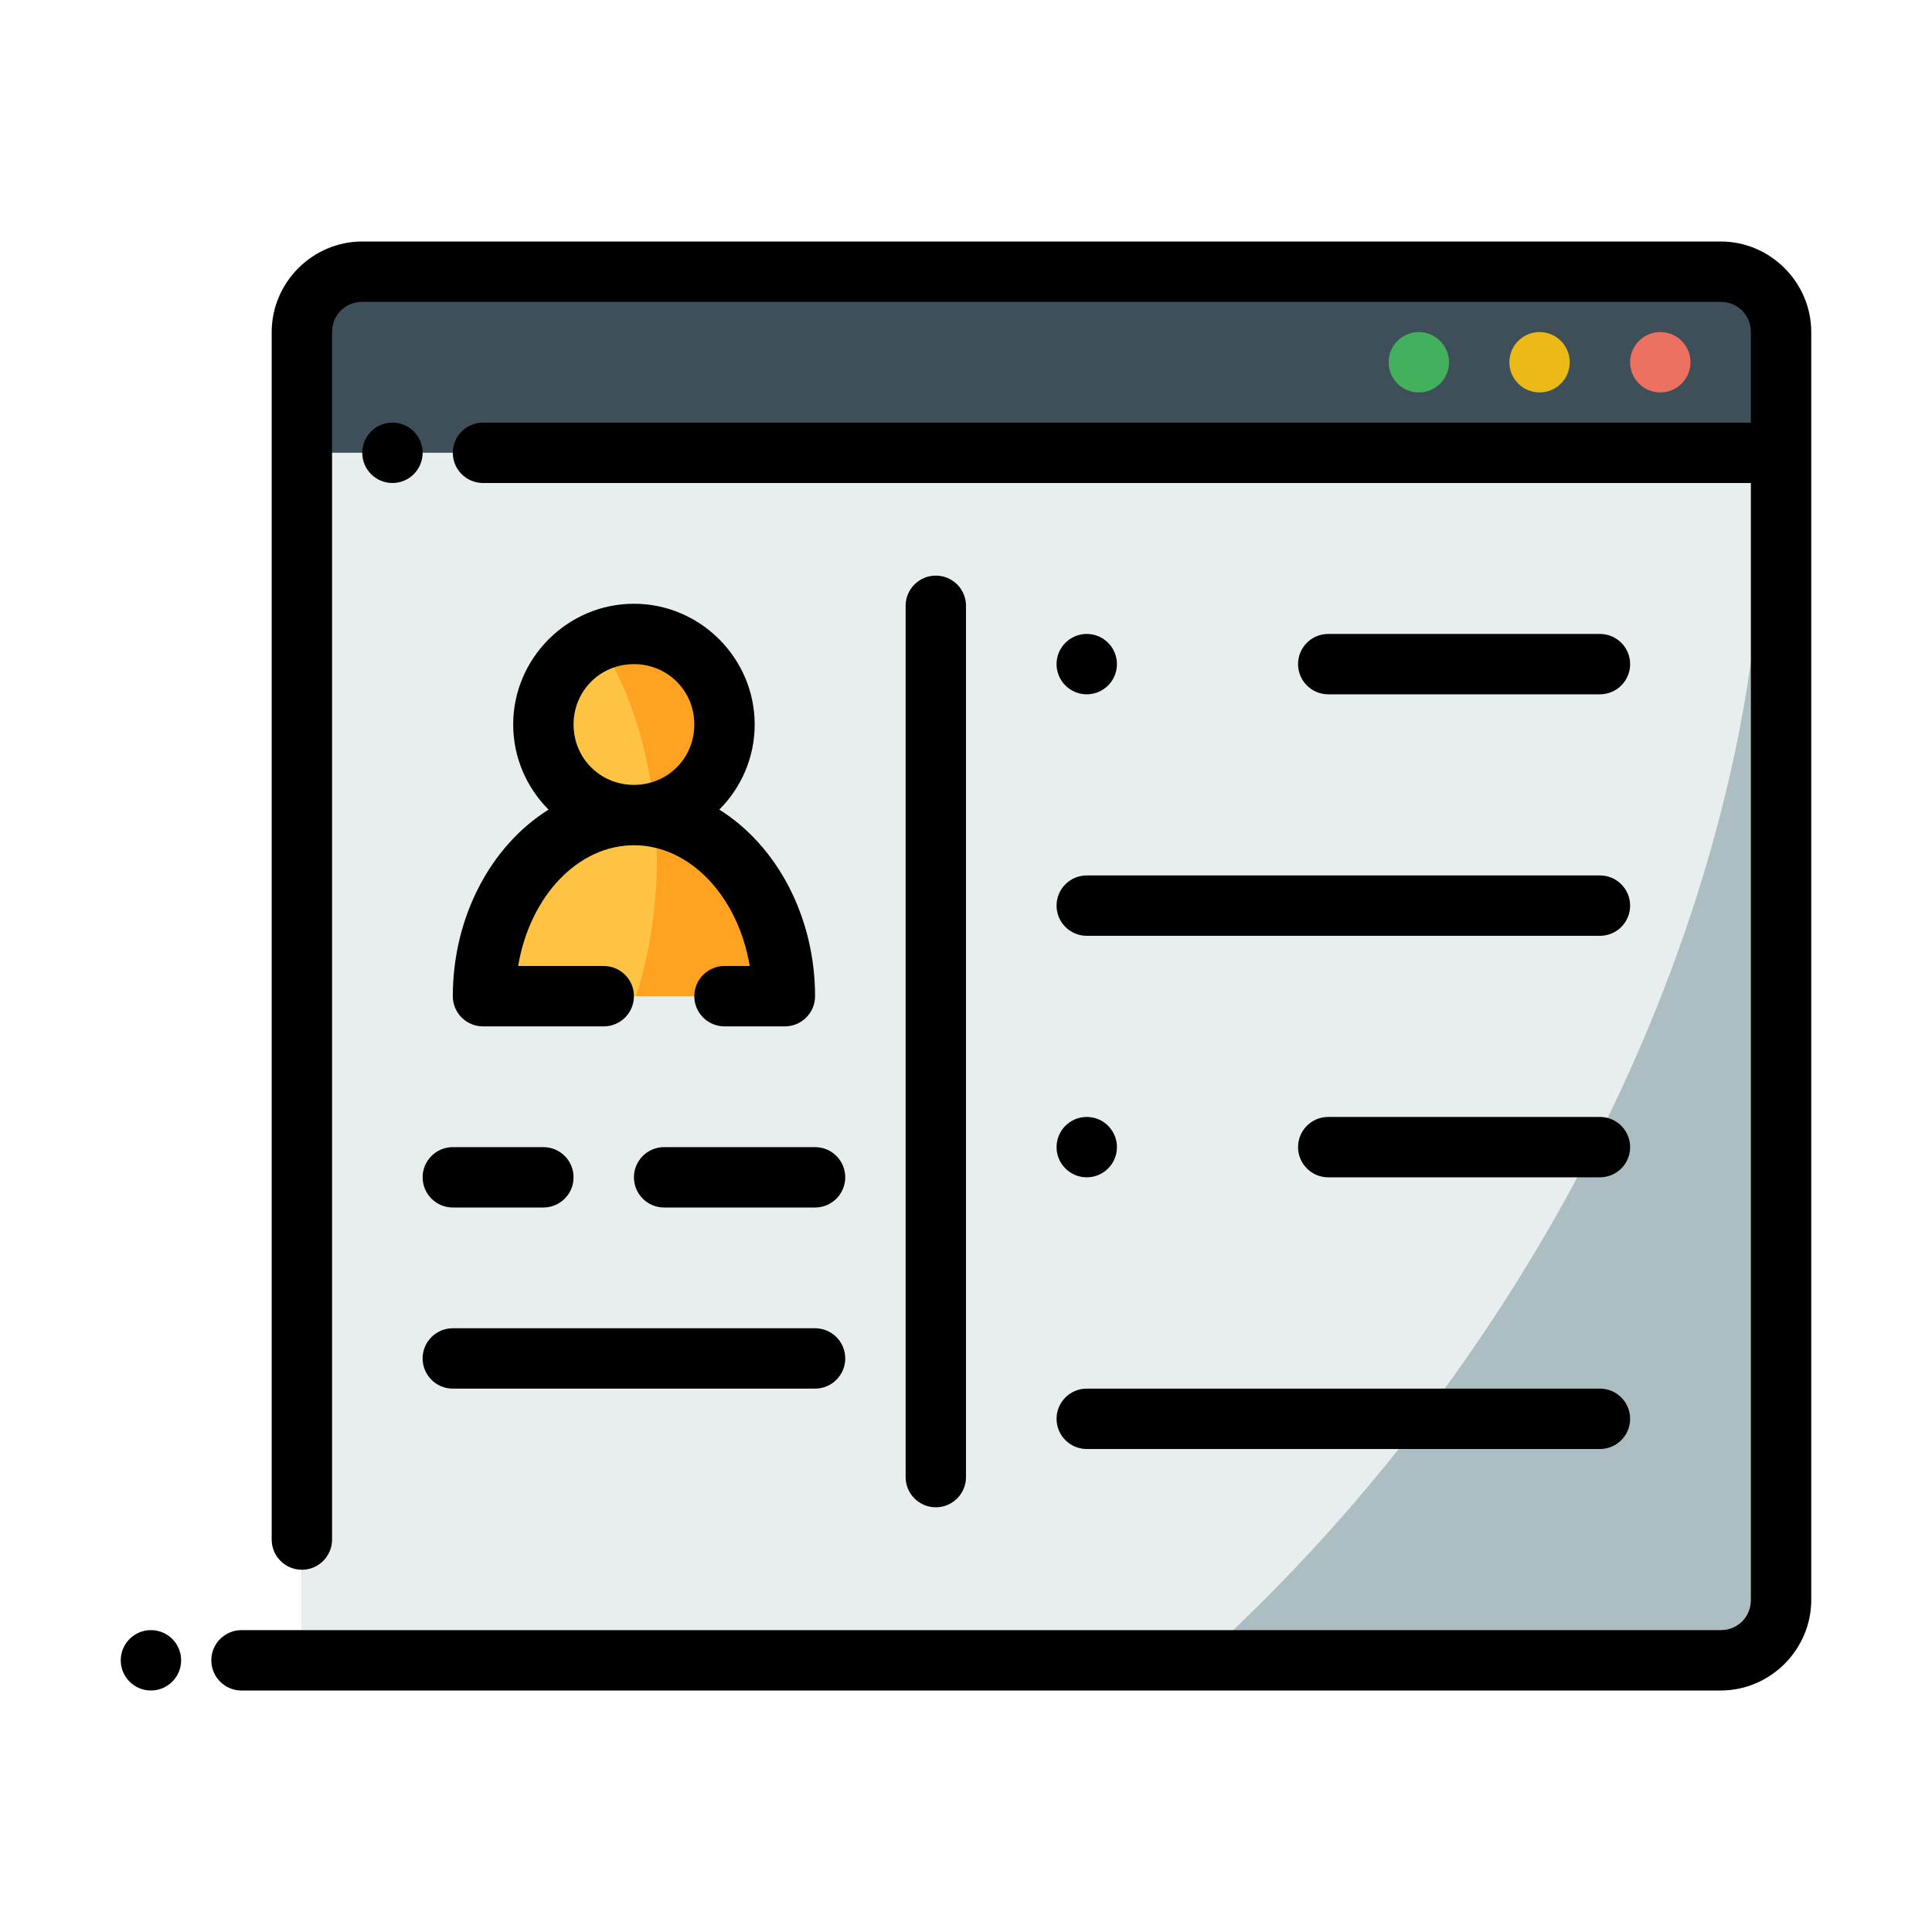
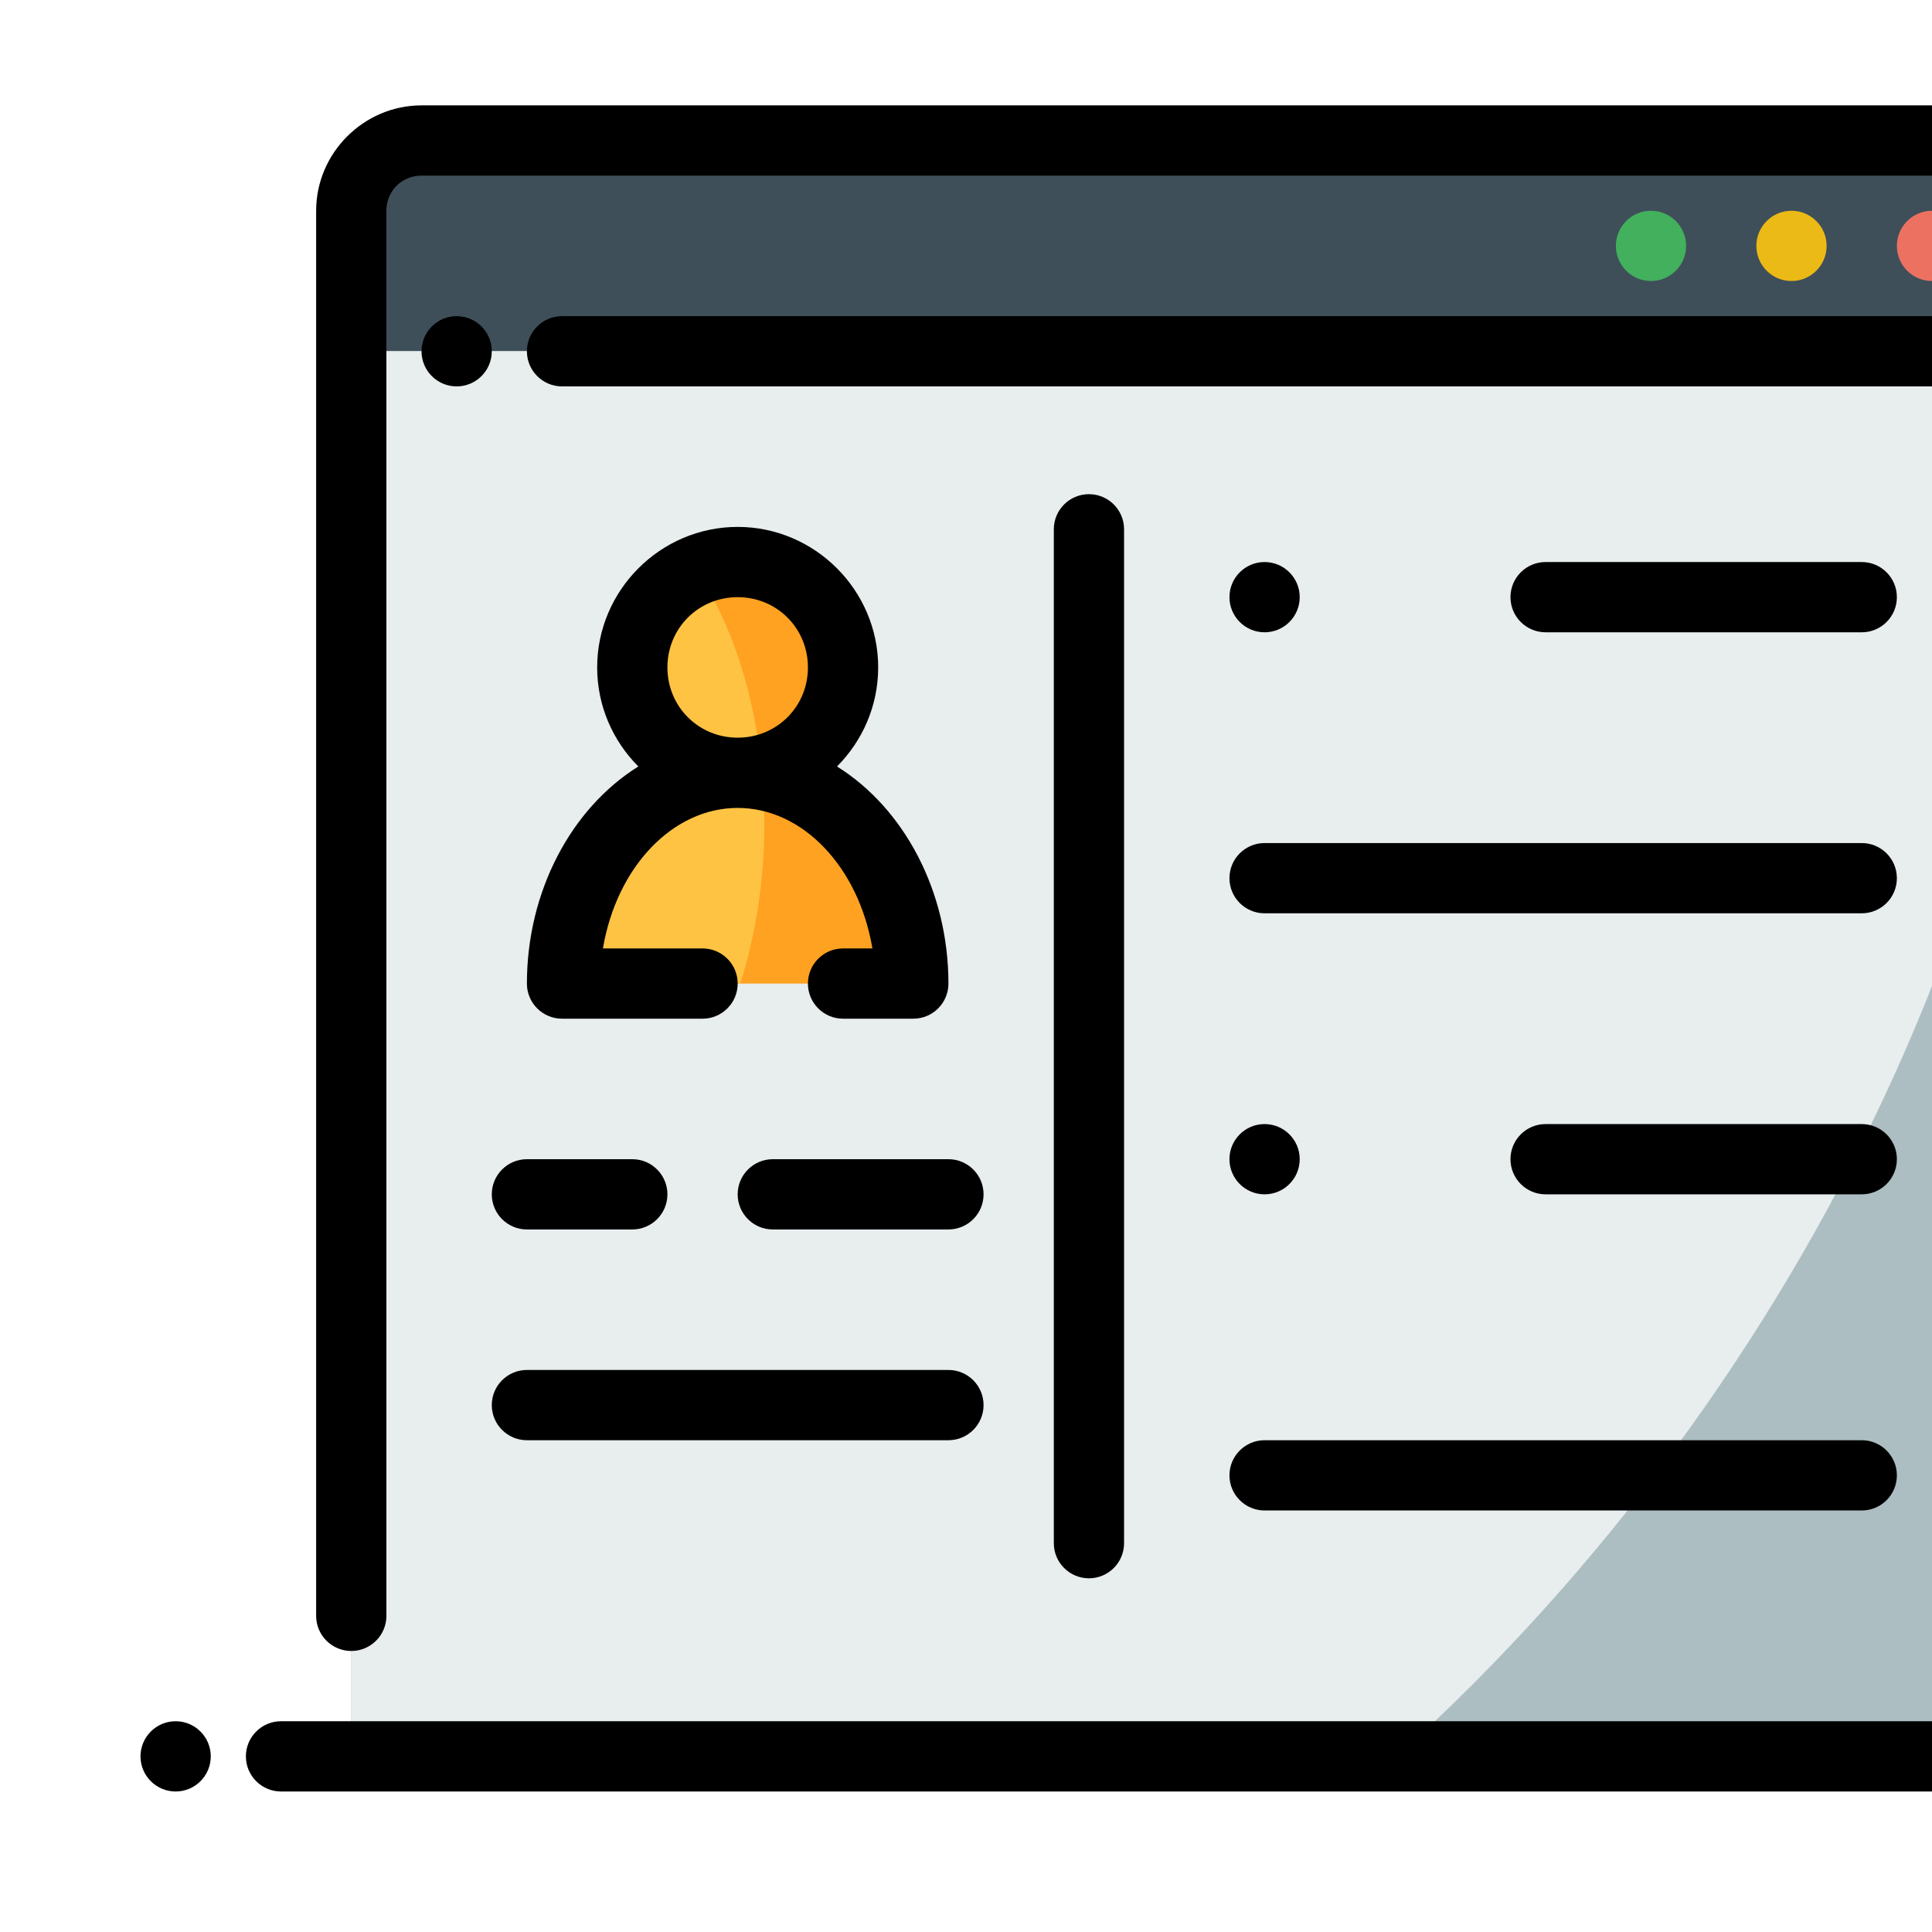
- <svg xmlns="http://www.w3.org/2000/svg" width="800px" height="800px" viewBox="0 0 64 64" id="svg5" version="1.1" xml:space="preserve">
+ <svg xmlns="http://www.w3.org/2000/svg" width="800px" height="800px" viewBox="0 5 55 55" id="svg5" version="1.1" xml:space="preserve">
  <defs id="defs2" />
  <g id="layer1" transform="translate(-288,-288)">
    <path d="m 298,297 h 49 v 6 h -49 z" id="path26975" style="fill:#3e4f59;fill-opacity:1;fill-rule:evenodd;stroke-width:2;stroke-linecap:round;stroke-linejoin:round;stroke-miterlimit:4.1" />
    <path d="m 298,303 h 49 v 40 h -49 z" id="path26977" style="fill:#acbec2;fill-opacity:1;fill-rule:evenodd;stroke-width:2;stroke-linecap:round;stroke-linejoin:round;stroke-miterlimit:4.1" />
    <path d="m 298,303 v 40 h 29.77 a 28.484,41.393 35.599 0 0 18.625,-40 z" id="path26979" style="fill:#e8edee;fill-opacity:1;fill-rule:evenodd;stroke:none;stroke-width:2;stroke-linecap:round;stroke-linejoin:round;stroke-miterlimit:4.1" />
    <path d="m 300,296 c -1.645,0 -3,1.355 -3,3 v 40 c 0,0.552 0.448,1 1,1 0.552,0 1,-0.448 1,-1 v -40 c 0,-0.564 0.436,-1 1,-1 h 45 c 0.564,0 1,0.436 1,1 v 3 h -42 c -0.552,0 -1,0.448 -1,1 0,0.552 0.448,1 1,1 h 42 v 37 c 0,0.564 -0.436,1 -1,1 h -49 c -0.552,0 -1,0.448 -1,1 0,0.552 0.448,1 1,1 h 49 c 1.645,0 3,-1.355 3,-3 0,-14 0,-28 0,-42 0,-1.645 -1.355,-3 -3,-3 z" id="path26981" style="color:#000000;fill:#000000;fill-rule:evenodd;stroke-linecap:round;stroke-linejoin:round;stroke-miterlimit:4.1;" />
    <path d="m 343,299 c -0.552,0 -1,0.448 -1,1 0,0.552 0.448,1 1,1 0.552,0 1,-0.448 1,-1 0,-0.552 -0.448,-1 -1,-1 z" id="path26983" style="color:#000000;fill:#ed7161;fill-opacity:1;fill-rule:evenodd;stroke-linecap:round;stroke-linejoin:round;stroke-miterlimit:4.1;-inkscape-stroke:none" />
    <path d="m 339,299 c -0.552,0 -1,0.448 -1,1 0,0.552 0.448,1 1,1 0.552,0 1,-0.448 1,-1 0,-0.552 -0.448,-1 -1,-1 z" id="path26985" style="color:#000000;fill:#ecba16;fill-opacity:1;fill-rule:evenodd;stroke-linecap:round;stroke-linejoin:round;stroke-miterlimit:4.1;-inkscape-stroke:none" />
    <path d="m 335,299 c -0.552,0 -1,0.448 -1,1 0,0.552 0.448,1 1,1 0.552,0 1,-0.448 1,-1 0,-0.552 -0.448,-1 -1,-1 z" id="path26987" style="color:#000000;fill:#42b05c;fill-opacity:1;fill-rule:evenodd;stroke-linecap:round;stroke-linejoin:round;stroke-miterlimit:4.1;-inkscape-stroke:none" />
    <path d="m 293,342 a 1,1 0 0 0 -1,1 1,1 0 0 0 1,1 1,1 0 0 0 1,-1 1,1 0 0 0 -1,-1 z" id="path26989" style="color:#000000;fill:#000000;fill-rule:evenodd;stroke-linecap:round;stroke-linejoin:round;stroke-miterlimit:4.1;-inkscape-stroke:none" />
    <path d="m 301,302 c -0.552,0 -1,0.448 -1,1 0,0.552 0.448,1 1,1 0.552,0 1,-0.448 1,-1 0,-0.552 -0.448,-1 -1,-1 z" id="path26991" style="color:#000000;fill:#000000;fill-rule:evenodd;stroke-linecap:round;stroke-linejoin:round;stroke-miterlimit:4.1;-inkscape-stroke:none" />
    <g id="path4370">
      <path d="m 319,307.068 a 1,1 0 0 0 -1,1 v 28.863 a 1,1 0 0 0 1,1 1,1 0 0 0 1,-1 v -28.863 a 1,1 0 0 0 -1,-1 z" id="path21765" style="color:#000000;fill:#000000;fill-rule:evenodd;stroke-linecap:round;stroke-linejoin:round;stroke-miterlimit:4.1" />
    </g>
    <g id="path4384">
      <path d="m 310,326 a 1,1 0 0 0 -1,1 1,1 0 0 0 1,1 h 5 a 1,1 0 0 0 1,-1 1,1 0 0 0 -1,-1 z" id="path21771" style="color:#000000;fill:#000000;fill-rule:evenodd;stroke-linecap:round;stroke-linejoin:round;stroke-miterlimit:4.1" />
    </g>
    <g id="path4372">
      <path d="m 303,326 a 1,1 0 0 0 -1,1 1,1 0 0 0 1,1 h 3 a 1,1 0 0 0 1,-1 1,1 0 0 0 -1,-1 z" id="path21777" style="color:#000000;fill:#000000;fill-rule:evenodd;stroke-linecap:round;stroke-linejoin:round;stroke-miterlimit:4.1" />
    </g>
    <g id="path4378">
      <path d="m 303,332 a 1,1 0 0 0 -1,1 1,1 0 0 0 1,1 h 12 a 1,1 0 0 0 1,-1 1,1 0 0 0 -1,-1 z" id="path21783" style="color:#000000;fill:#000000;fill-rule:evenodd;stroke-linecap:round;stroke-linejoin:round;stroke-miterlimit:4.1" />
    </g>
    <g id="path4396">
      <path d="m 332,309 a 1,1 0 0 0 -1,1 1,1 0 0 0 1,1 h 9 a 1,1 0 0 0 1,-1 1,1 0 0 0 -1,-1 z" id="path21789" style="color:#000000;fill:#000000;fill-rule:evenodd;stroke-linecap:round;stroke-linejoin:round;stroke-miterlimit:4.1" />
    </g>
    <path d="m 324,309 c -0.552,0 -1,0.448 -1,1 0,0.552 0.448,1 1,1 0.552,0 1,-0.448 1,-1 0,-0.552 -0.448,-1 -1,-1 z" id="path6610" style="color:#000000;fill:#000000;fill-rule:evenodd;stroke-linecap:round;stroke-linejoin:round;stroke-miterlimit:4.1;-inkscape-stroke:none" />
    <g id="path6612">
      <path d="m 332,325 a 1,1 0 0 0 -1,1 1,1 0 0 0 1,1 h 9 a 1,1 0 0 0 1,-1 1,1 0 0 0 -1,-1 z" id="path21801" style="color:#000000;fill:#000000;fill-rule:evenodd;stroke-linecap:round;stroke-linejoin:round;stroke-miterlimit:4.1" />
    </g>
    <path d="m 324,325 c -0.552,0 -1,0.448 -1,1 0,0.552 0.448,1 1,1 0.552,0 1,-0.448 1,-1 0,-0.552 -0.448,-1 -1,-1 z" id="path6614" style="color:#000000;fill:#000000;fill-rule:evenodd;stroke-linecap:round;stroke-linejoin:round;stroke-miterlimit:4.1;-inkscape-stroke:none" />
    <g id="path6616">
      <path d="m 324,317 a 1,1 0 0 0 -1,1 1,1 0 0 0 1,1 h 17 a 1,1 0 0 0 1,-1 1,1 0 0 0 -1,-1 z" id="path21795" style="color:#000000;fill:#000000;fill-rule:evenodd;stroke-linecap:round;stroke-linejoin:round;stroke-miterlimit:4.1" />
    </g>
    <g id="path7344">
      <path d="m 324,334 a 1,1 0 0 0 -1,1 1,1 0 0 0 1,1 h 17 a 1,1 0 0 0 1,-1 1,1 0 0 0 -1,-1 z" id="path21807" style="color:#000000;fill:#000000;fill-rule:evenodd;stroke-linecap:round;stroke-linejoin:round;stroke-miterlimit:4.1;-inkscape-stroke:none" />
    </g>
    <path d="m 312,312 a 3,3 0 0 1 -3,3 3,3 0 0 1 -3,-3 3,3 0 0 1 3,-3 3,3 0 0 1 3,3 z" id="path16444" style="fill:#ffa221;fill-opacity:1;fill-rule:evenodd;stroke:none;stroke-width:2;stroke-linecap:round;stroke-linejoin:round;stroke-miterlimit:4.1" />
    <path d="m 304,321 c 0,-3.314 2.239,-6 5,-6 2.761,0 5,2.686 5,6 z" id="path16446" style="fill:#ffa221;fill-opacity:1;fill-rule:evenodd;stroke:none;stroke-width:2;stroke-linecap:round;stroke-linejoin:round;stroke-miterlimit:4.1" />
    <path d="m 307.826,309.244 a 3,3 0 0 0 -1.826,2.756 3,3 0 0 0 3,3 3,3 0 0 0 0.686,-0.08 5.76,9.653 0 0 0 -1.859,-5.676 z" id="path16448" style="fill:#ffc343;fill-opacity:1;fill-rule:evenodd;stroke-width:2;stroke-linecap:round;stroke-linejoin:round;stroke-miterlimit:4.1" />
    <path d="m 309,315 c -2.761,0 -5,2.686 -5,6 h 5.072 a 5.76,9.653 0 0 0 0.688,-4.543 5.76,9.653 0 0 0 -0.061,-1.398 C 309.471,315.02 309.237,315 309,315 Z" id="path16450" style="fill:#ffc343;fill-opacity:1;fill-rule:evenodd;stroke-width:2;stroke-linecap:round;stroke-linejoin:round;stroke-miterlimit:4.1" />
    <path d="m 309,308 c -2.197,0 -4,1.803 -4,4 0,1.097 0.449,2.095 1.172,2.82 -1.914,1.194 -3.172,3.558 -3.172,6.18 a 1,1 0 0 0 1,1 h 4 a 1,1 0 0 0 1,-1 1,1 0 0 0 -1,-1 h -2.836 c 0.392,-2.324 1.989,-4 3.836,-4 1.847,0 3.444,1.676 3.836,4 h -0.836 a 1,1 0 0 0 -1,1 1,1 0 0 0 1,1 h 2 a 1,1 0 0 0 1,-1 c 0,-2.621 -1.257,-4.985 -3.172,-6.18 0.723,-0.725 1.172,-1.724 1.172,-2.82 -1e-5,-2.197 -1.803,-4 -4,-4 z m 0,2 c 1.116,0 2,0.884 2,2 0,1.116 -0.884,2 -2,2 -1.116,0 -2,-0.884 -2,-2 0,-1.116 0.884,-2 2,-2 z" id="path16452" style="color:#000000;fill:#000000;fill-rule:evenodd;stroke-linecap:round;stroke-linejoin:round;stroke-miterlimit:4.1" />
  </g>
</svg>
